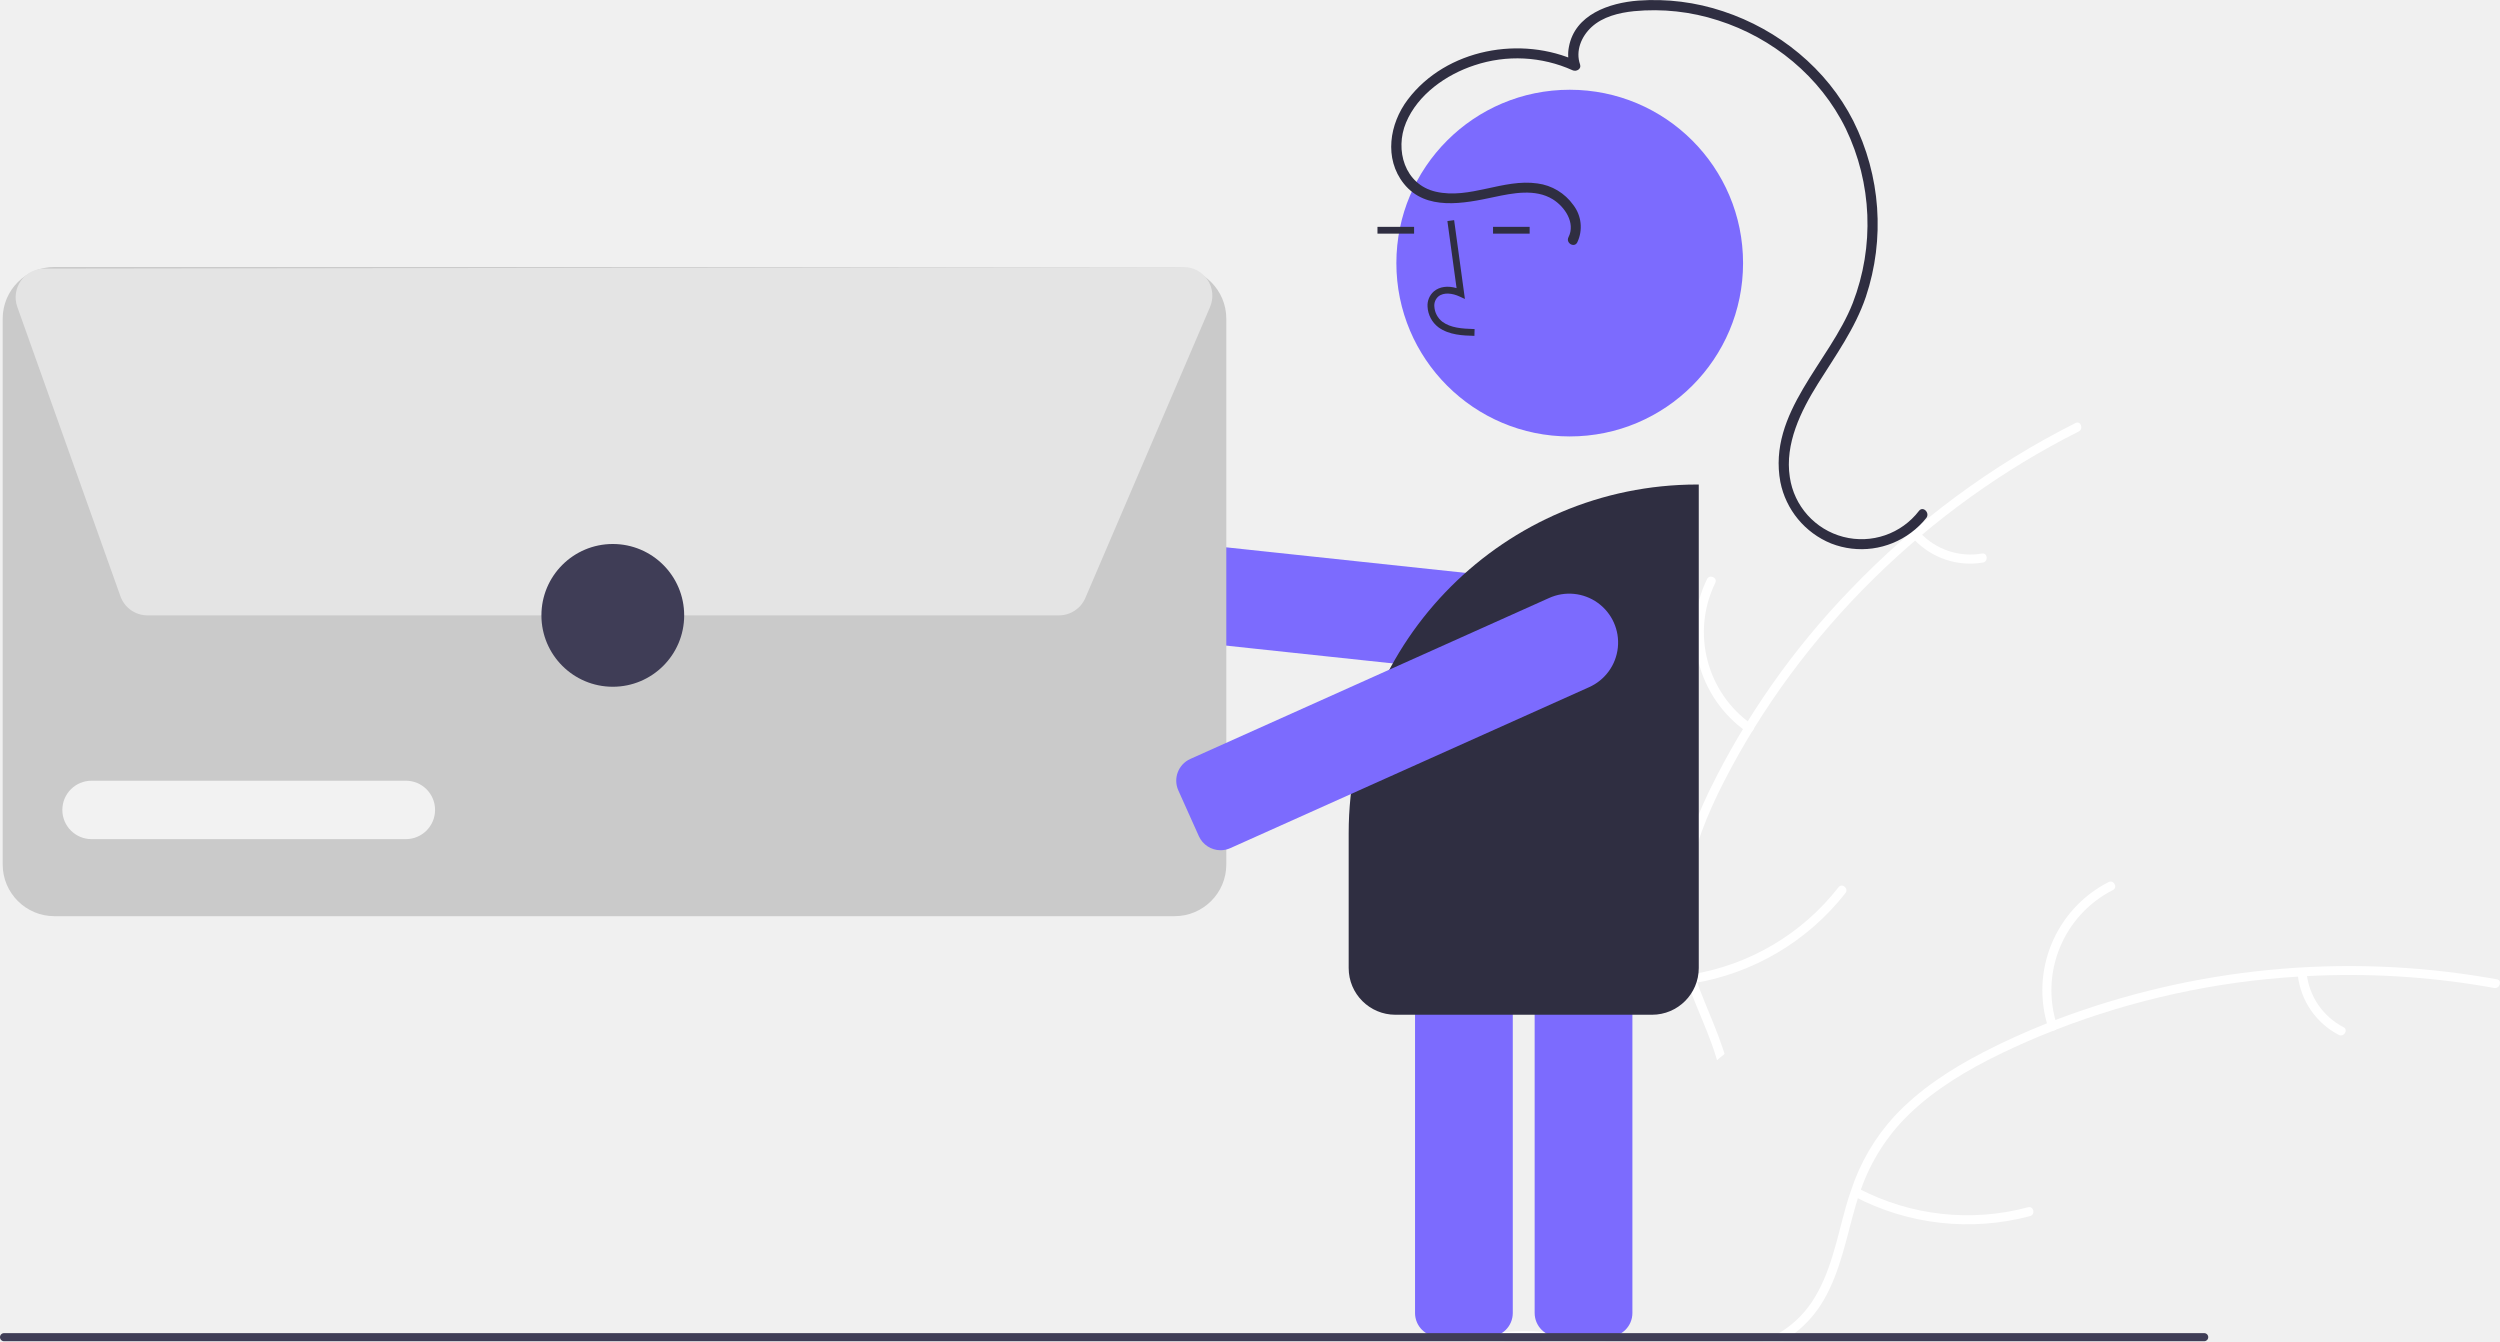
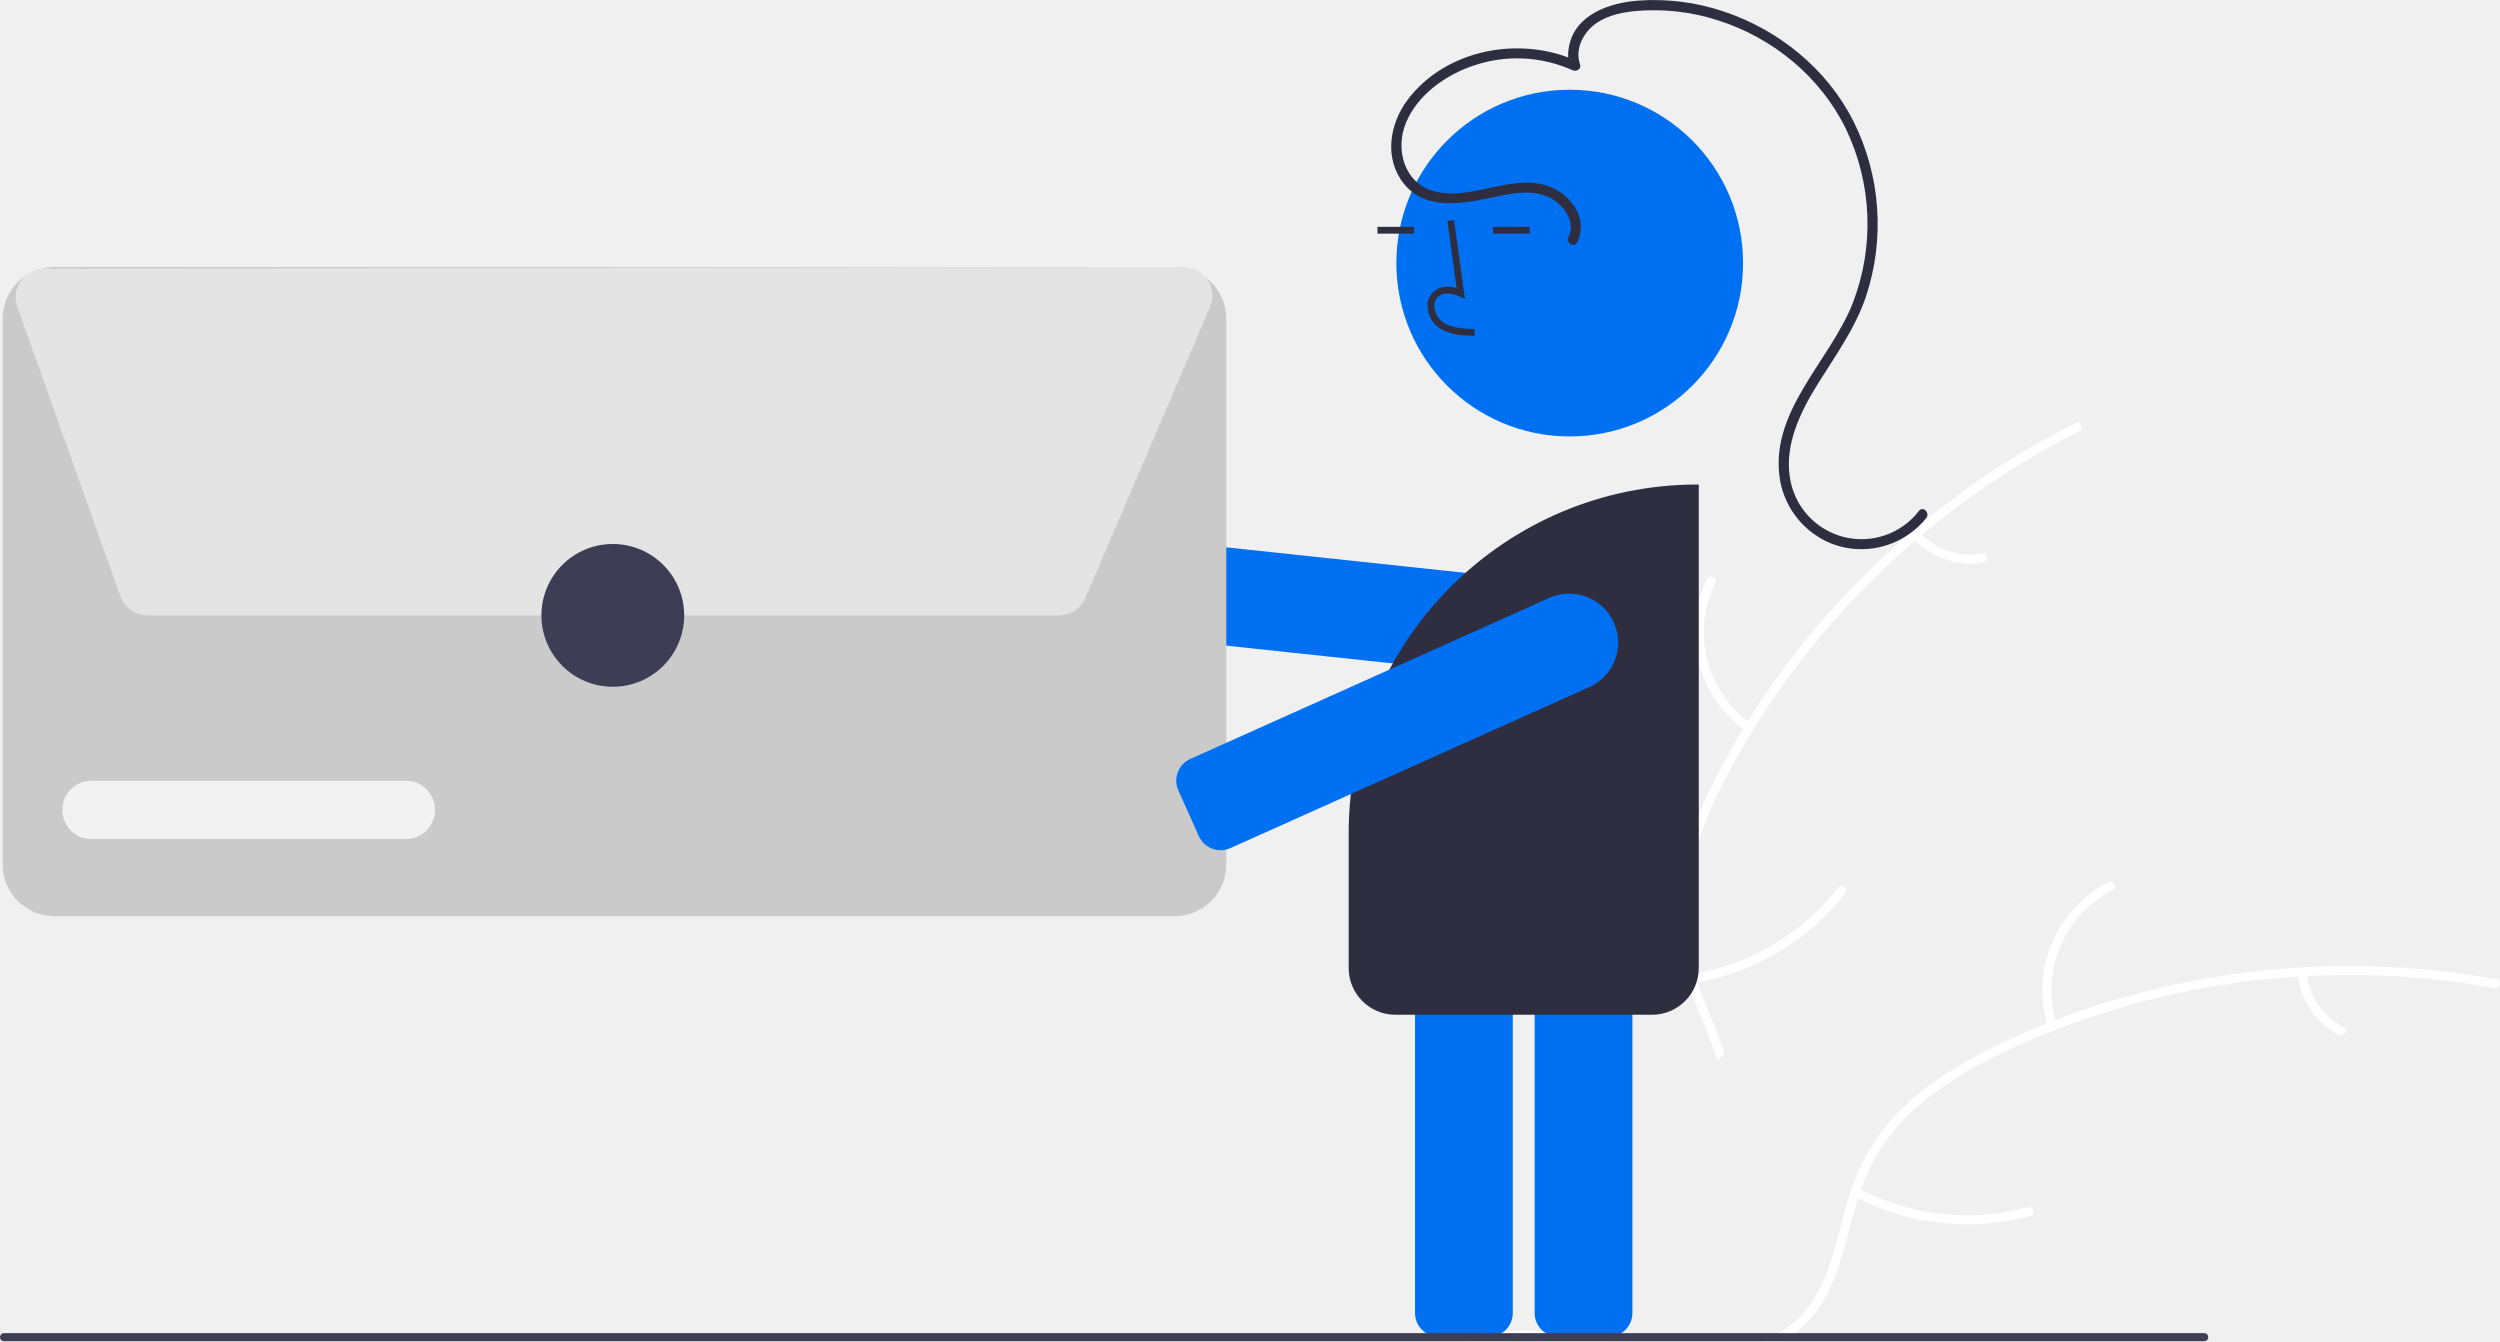
<svg xmlns="http://www.w3.org/2000/svg" data-name="Layer 1" width="735.52" height="394.618" viewBox="0 0 735.52 394.618">
  <path d="M843.68,378.389c-.71.79-1.41,1.58-2.1,2.38l-.01.01a270.642,270.642,0,0,0-25.76,34.77c-.6.95-1.19,1.91-1.77,2.87a280.854,280.854,0,0,0-36.5,96.59c-.01.06-.02.11-.03.17q-2.04,11.505-3.08,23.16-.825,9.045-1.02,18.14c-.56,25.38,1.47,53.66-15.04,72.94-6.2,7.24-14.45,12.3-23.47,15.49a72.139,72.139,0,0,1-8.3,2.38H682.48c-.6-.08-1.2-.17-1.81-.26-3.71-.55-7.41-1.16-11.11-1.77l-.21-.03-.53.17-3.22,1.05c0-.1-.01-.2-.01-.3-.01-.18-.02-.37-.02-.55q-.015-.345-.03-.69c-.01-.23-.02-.45-.02-.68-.02-.38-.04-.77-.04-1.16-2.14-59.42,3.94-120.89,32.4-173.02a191.854,191.854,0,0,1,36.65-47.45c29.1-27.41,66.64-45.21,106.11-44.31C841.65,378.309,842.66,378.339,843.68,378.389Z" transform="translate(-232.2402 -252.691)" fill="#f0f0f0" />
  <path d="M843.793,379.651c-44.286,22.27-81.745,58.832-104.364,103.024-4.89,9.554-9.019,19.672-10.713,30.323-1.694,10.656-.208,20.746,3.595,30.774,3.477,9.167,8.094,18.142,9.282,27.994,1.252,10.385-2.408,20.179-9.165,28.019-8.268,9.592-19.489,15.641-30.667,21.175-12.412,6.145-25.401,12.33-34.074,23.548-1.051,1.359-3.098-.351-2.049-1.708,15.089-19.517,41.424-23.592,59.461-39.415,8.417-7.384,14.659-17.348,14.055-28.887-.528-10.09-5.282-19.349-8.883-28.601-3.78-9.714-5.751-19.513-4.636-29.959,1.141-10.685,4.883-20.986,9.507-30.623a231.244,231.244,0,0,1,41.508-59.166,242.579,242.579,0,0,1,66.235-49.007c1.53-.769,2.427,1.745.907,2.509Z" transform="translate(-232.2402 -252.691)" fill="#fff" />
  <path d="M746.024,467.924a35.76,35.76,0,0,1-11.568-44.838c.755-1.542,3.186-.441,2.43,1.102A33.113,33.113,0,0,0,747.732,465.874c1.408.982-.308,3.026-1.708,2.049Z" transform="translate(-232.2402 -252.691)" fill="#fff" />
  <path d="M729.937,539.357a68.925,68.925,0,0,0,43.203-25.624c1.056-1.355,3.103.354,2.049,1.708a71.693,71.693,0,0,1-45.011,26.573c-1.698.273-1.93-2.385-.241-2.657Z" transform="translate(-232.2402 -252.691)" fill="#fff" />
  <path d="M797.147,409.416a20.242,20.242,0,0,0,18.201,6.137c1.694-.295,1.924,2.364.241,2.657a22.683,22.683,0,0,1-20.15-6.744,1.379,1.379,0,0,1-.171-1.879,1.341,1.341,0,0,1,1.879-.171Z" transform="translate(-232.2402 -252.691)" fill="#fff" />
  <path d="M966.71,542.279c-1.05.21-2.08.41-3.13.65-.01,0-.03.01-.04.01a267.165,267.165,0,0,0-41.46,12.23l-.01.01c-1.05.38-2.11.79-3.14,1.2h-.01a281.147,281.147,0,0,0-87.25,55.13c-.05.05-.1.09-.15.14-.01.02-.03.03-.04.04-.03.03-.07.06-.1.09a274.075,274.075,0,0,0-28,30.4q-1.065,1.35-2.13,2.73c-.62.79-1.23,1.58-1.85,2.38h-135c.22-.32.47-.65.69-.97,0-.01.01-.01.01-.02.16-.23.32-.45.45-.67.01-.01.02-.02.02-.03.05-.06.1-.13.14-.17.11-.19.24-.35.34-.52a.427.427,0,0,0,.06-.08c2.39-3.36,4.79-6.72,7.25-10.06v-.01a.18.18,0,0,0,.04-.05c.01-.02.01-.02.03-.03,18.79-25.58,39.87-49.81,63.97-70.07.72-.61,1.45-1.24,2.22-1.83a260.743,260.743,0,0,1,34.78-24.42c.01-.01.02-.01.03-.02q10.035-5.82,20.67-10.67a191.587,191.587,0,0,1,57.74-15.79c.07-.01.13-.01.2-.02.05-.01.1-.01.15-.02,39.67-4.3,80.27,4.11,111.17,28.54C965.15,541.009,965.92,541.629,966.71,542.279Z" transform="translate(-232.2402 -252.691)" fill="#f0f0f0" />
  <path d="M689.75,644.909c4.98.56,9.96,1.46,14.95,2.38h-18.2c-1.94-.16-3.88-.26-5.83-.26a54.108,54.108,0,0,0-6.23.26h-10.04c0,.01-.01.01-.01.02v-.02a1.243,1.243,0,0,1,.7-.97,1.092,1.092,0,0,1,.27-.11c.08-.02.15-.04.23-.06,1.08-.29,2.15-.54,3.23-.75.25-.05.49-.1.74-.14.72-.14,1.44-.25,2.15-.35A71.191,71.191,0,0,1,689.75,644.909Z" transform="translate(-232.2402 -252.691)" fill="#fff" />
  <path d="M966.04,543.359c-.82-.15-1.64-.29-2.46-.43a238.503,238.503,0,0,0-52.59-3.06q-1.335.06-2.67.15a236.642,236.642,0,0,0-71.23,15.61.031.031,0,0,1-.02.01,7.327,7.327,0,0,0-.73.29h-.01q-7.95,3.12-15.65,6.85c-9.65,4.69-19.04,10.28-26.81,17.77a57.035,57.035,0,0,0-14.15,22.16c-.31.83-.6,1.68-.88,2.53-.21.68-.42,1.36-.62,2.04-2.75,9.41-4.46,19.36-9.45,27.94a33.586,33.586,0,0,1-8.47,9.69,37.302,37.302,0,0,1-3.47,2.38h-5.93a36.095,36.095,0,0,0,4.73-2.38,30.012,30.012,0,0,0,9.55-8.98c5.65-8.37,7.43-18.63,10.13-28.18.46-1.62.95-3.2,1.5-4.76a59.827,59.827,0,0,1,12.83-21.95c7.35-7.85,16.54-13.82,26.03-18.73,6.1-3.15,12.38-6,18.79-8.55.83-.33,1.66-.66,2.5-.98a243.452,243.452,0,0,1,127.4-12.4c.83.13,1.65.28,2.47.43C968.51,541.119,967.71,543.659,966.04,543.359Z" transform="translate(-232.2402 -252.691)" fill="#fff" />
  <path d="M834.832,554.974A35.76,35.76,0,0,1,852.592,512.209c1.531-.777,2.809,1.565,1.277,2.343a33.113,33.113,0,0,0-16.439,39.814c.532,1.632-2.068,2.23-2.597.608Z" transform="translate(-232.2402 -252.691)" fill="#fff" />
  <path d="M778.98,602.324a68.925,68.925,0,0,0,49.923,5.552c1.659-.447,2.265,2.151.608,2.597a71.693,71.693,0,0,1-51.938-5.883c-1.52-.804-.105-3.066,1.407-2.266Z" transform="translate(-232.2402 -252.691)" fill="#fff" />
  <path d="M910.877,539.038a20.242,20.242,0,0,0,10.838,15.858c1.53.785.113,3.046-1.407,2.266a22.683,22.683,0,0,1-12.028-17.516,1.379,1.379,0,0,1,.995-1.603,1.341,1.341,0,0,1,1.603.995Z" transform="translate(-232.2402 -252.691)" fill="#fff" />
-   <path d="M691.287,453.053a14.618,14.618,0,0,1-1.553-.083L574.753,440.693a6.999,6.999,0,0,1-6.217-7.704l1.62-15.173.017.002a7.008,7.008,0,0,1,7.633-5.722l114.981,12.277a14.381,14.381,0,0,1-1.5,28.68Z" transform="translate(-232.2402 -252.691)" fill="#7C6BFE" />
-   <path d="M705.506,645.989H690.747a7.008,7.008,0,0,1-7-7V515.974a7.008,7.008,0,0,1,7-7h14.76a7.008,7.008,0,0,1,7,7V638.989A7.008,7.008,0,0,1,705.506,645.989Z" transform="translate(-232.2402 -252.691)" fill="#7C6BFE" />
-   <path d="M670.314,645.989H655.554a7.008,7.008,0,0,1-7-7V515.974a7.008,7.008,0,0,1,7-7H670.314a7.008,7.008,0,0,1,7,7V638.989A7.008,7.008,0,0,1,670.314,645.989Z" transform="translate(-232.2402 -252.691)" fill="#7C6BFE" />
-   <circle cx="461.823" cy="77.405" r="51" fill="#7C6BFE" />
+   <path d="M691.287,453.053a14.618,14.618,0,0,1-1.553-.083L574.753,440.693a6.999,6.999,0,0,1-6.217-7.704l1.62-15.173.017.002a7.008,7.008,0,0,1,7.633-5.722l114.981,12.277a14.381,14.381,0,0,1-1.5,28.68Z" transform="translate(-232.2402 -252.691)" fill="#0070f3" />
+   <path d="M705.506,645.989H690.747a7.008,7.008,0,0,1-7-7V515.974a7.008,7.008,0,0,1,7-7h14.76a7.008,7.008,0,0,1,7,7V638.989A7.008,7.008,0,0,1,705.506,645.989Z" transform="translate(-232.2402 -252.691)" fill="#0070f3" />
+   <path d="M670.314,645.989H655.554a7.008,7.008,0,0,1-7-7V515.974a7.008,7.008,0,0,1,7-7H670.314a7.008,7.008,0,0,1,7,7V638.989A7.008,7.008,0,0,1,670.314,645.989Z" transform="translate(-232.2402 -252.691)" fill="#0070f3" />
+   <circle cx="461.823" cy="77.405" r="51" fill="#0070f3" />
  <path d="M666.026,351.505c-3.306-.092-7.42-.207-10.59-2.522a8.133,8.133,0,0,1-3.2-6.073,5.471,5.471,0,0,1,1.86-4.493c1.656-1.399,4.073-1.727,6.678-.961l-2.699-19.726,1.981-.271,3.173,23.19-1.655-.759c-1.918-.88-4.552-1.328-6.188.055a3.515,3.515,0,0,0-1.153,2.896,6.147,6.147,0,0,0,2.381,4.528c2.467,1.802,5.746,2.034,9.466,2.138Z" transform="translate(-232.2402 -252.691)" fill="#2f2e41" />
  <rect x="405.264" y="66.74" width="10.772" height="2" fill="#2f2e41" />
  <rect x="439.264" y="66.74" width="10.772" height="2" fill="#2f2e41" />
  <path d="M577.83,522.239H248.231a15.218,15.218,0,0,1-15.201-15.201V346.44A15.218,15.218,0,0,1,248.231,331.239H577.83a15.218,15.218,0,0,1,15.201,15.201V507.038A15.218,15.218,0,0,1,577.83,522.239Z" transform="translate(-232.2402 -252.691)" fill="#cacaca" />
  <path d="M543.802,433.739H275.622a8.447,8.447,0,0,1-7.94-5.599L237.329,342.983a8.43,8.43,0,0,1,7.928-11.26l335.229-.468h.012a8.43,8.43,0,0,1,7.748,11.75l-.459-.197.459.197-36.696,85.625A8.419,8.419,0,0,1,543.802,433.739Z" transform="translate(-232.2402 -252.691)" fill="#e4e4e4" />
  <path d="M351.65,499.567H259.174a8.591,8.591,0,0,1,0-17.183h92.476a8.591,8.591,0,0,1,0,17.183Z" transform="translate(-232.2402 -252.691)" fill="#f2f2f2" />
  <path d="M718.294,551.239H642.767a13.752,13.752,0,0,1-13.736-13.736V497.739a102.616,102.616,0,0,1,102.5-102.5h.5V537.503A13.752,13.752,0,0,1,718.294,551.239Z" transform="translate(-232.2402 -252.691)" fill="#2f2e41" />
-   <path d="M591.343,502.837a7.017,7.017,0,0,1-6.389-4.139l-6.041-13.466a7.008,7.008,0,0,1,3.522-9.251l105.505-47.33a14.38,14.38,0,1,1,11.771,26.24L594.206,502.22A6.939,6.939,0,0,1,591.343,502.837Z" transform="translate(-232.2402 -252.691)" fill="#7C6BFE" />
+   <path d="M591.343,502.837a7.017,7.017,0,0,1-6.389-4.139l-6.041-13.466a7.008,7.008,0,0,1,3.522-9.251l105.505-47.33a14.38,14.38,0,1,1,11.771,26.24L594.206,502.22A6.939,6.939,0,0,1,591.343,502.837Z" transform="translate(-232.2402 -252.691)" fill="#0070f3" />
  <path d="M696.289,324a10.578,10.578,0,0,0-1.169-10.998,15.414,15.414,0,0,0-10.549-6.342c-10.092-1.453-19.884,4.738-29.911,2.431-9.172-2.11-12.117-12.301-8.755-20.331,3.471-8.29,11.811-14.129,20.119-16.857a39.705,39.705,0,0,1,28.88,1.457c1.078.501,2.671-.345,2.204-1.694-1.385-3.99.361-8.224,3.354-10.994,3.333-3.086,8.117-4.241,12.514-4.692a61.288,61.288,0,0,1,24.721,2.7c16.128,5.129,30.099,16.575,37.576,31.837A64.652,64.652,0,0,1,777.35,341.821c-6.804,17.399-25.08,32.274-21.314,52.688a24.765,24.765,0,0,0,14.93,18.076,24.407,24.407,0,0,0,23.539-3.192,23.942,23.942,0,0,0,4.449-4.29c1.187-1.497-.922-3.634-2.121-2.121a21.32,21.32,0,0,1-38.013-9.899c-1.514-9.832,3.222-19.42,8.269-27.508,5.186-8.31,10.917-16.192,14.103-25.556a67.704,67.704,0,0,0-3.684-51.725c-7.788-15.375-22.018-26.893-38.297-32.275a64.284,64.284,0,0,0-25.012-3.15c-8.479.66-18.613,4.077-20.375,13.632a11.606,11.606,0,0,0,.389,5.961l2.204-1.694c-16.593-7.718-38.681-3.735-49.993,11.211-5.396,7.13-7.058,17.362-1.163,24.754,6.476,8.121,17.734,5.814,26.493,3.945,5.514-1.176,12.168-2.521,17.292.628,3.58,2.2,6.786,6.963,4.652,11.177-.87,1.718,1.717,3.239,2.59,1.514Z" transform="translate(-232.2402 -252.691)" fill="#2f2e41" />
  <path d="M881.92,646.099a1.187,1.187,0,0,1-1.19,1.19H233.43a1.19,1.19,0,0,1,0-2.38h647.3A1.187,1.187,0,0,1,881.92,646.099Z" transform="translate(-232.2402 -252.691)" fill="#3f3d56" />
  <circle cx="180.29" cy="181.048" r="21" fill="#3f3d56" />
</svg>
